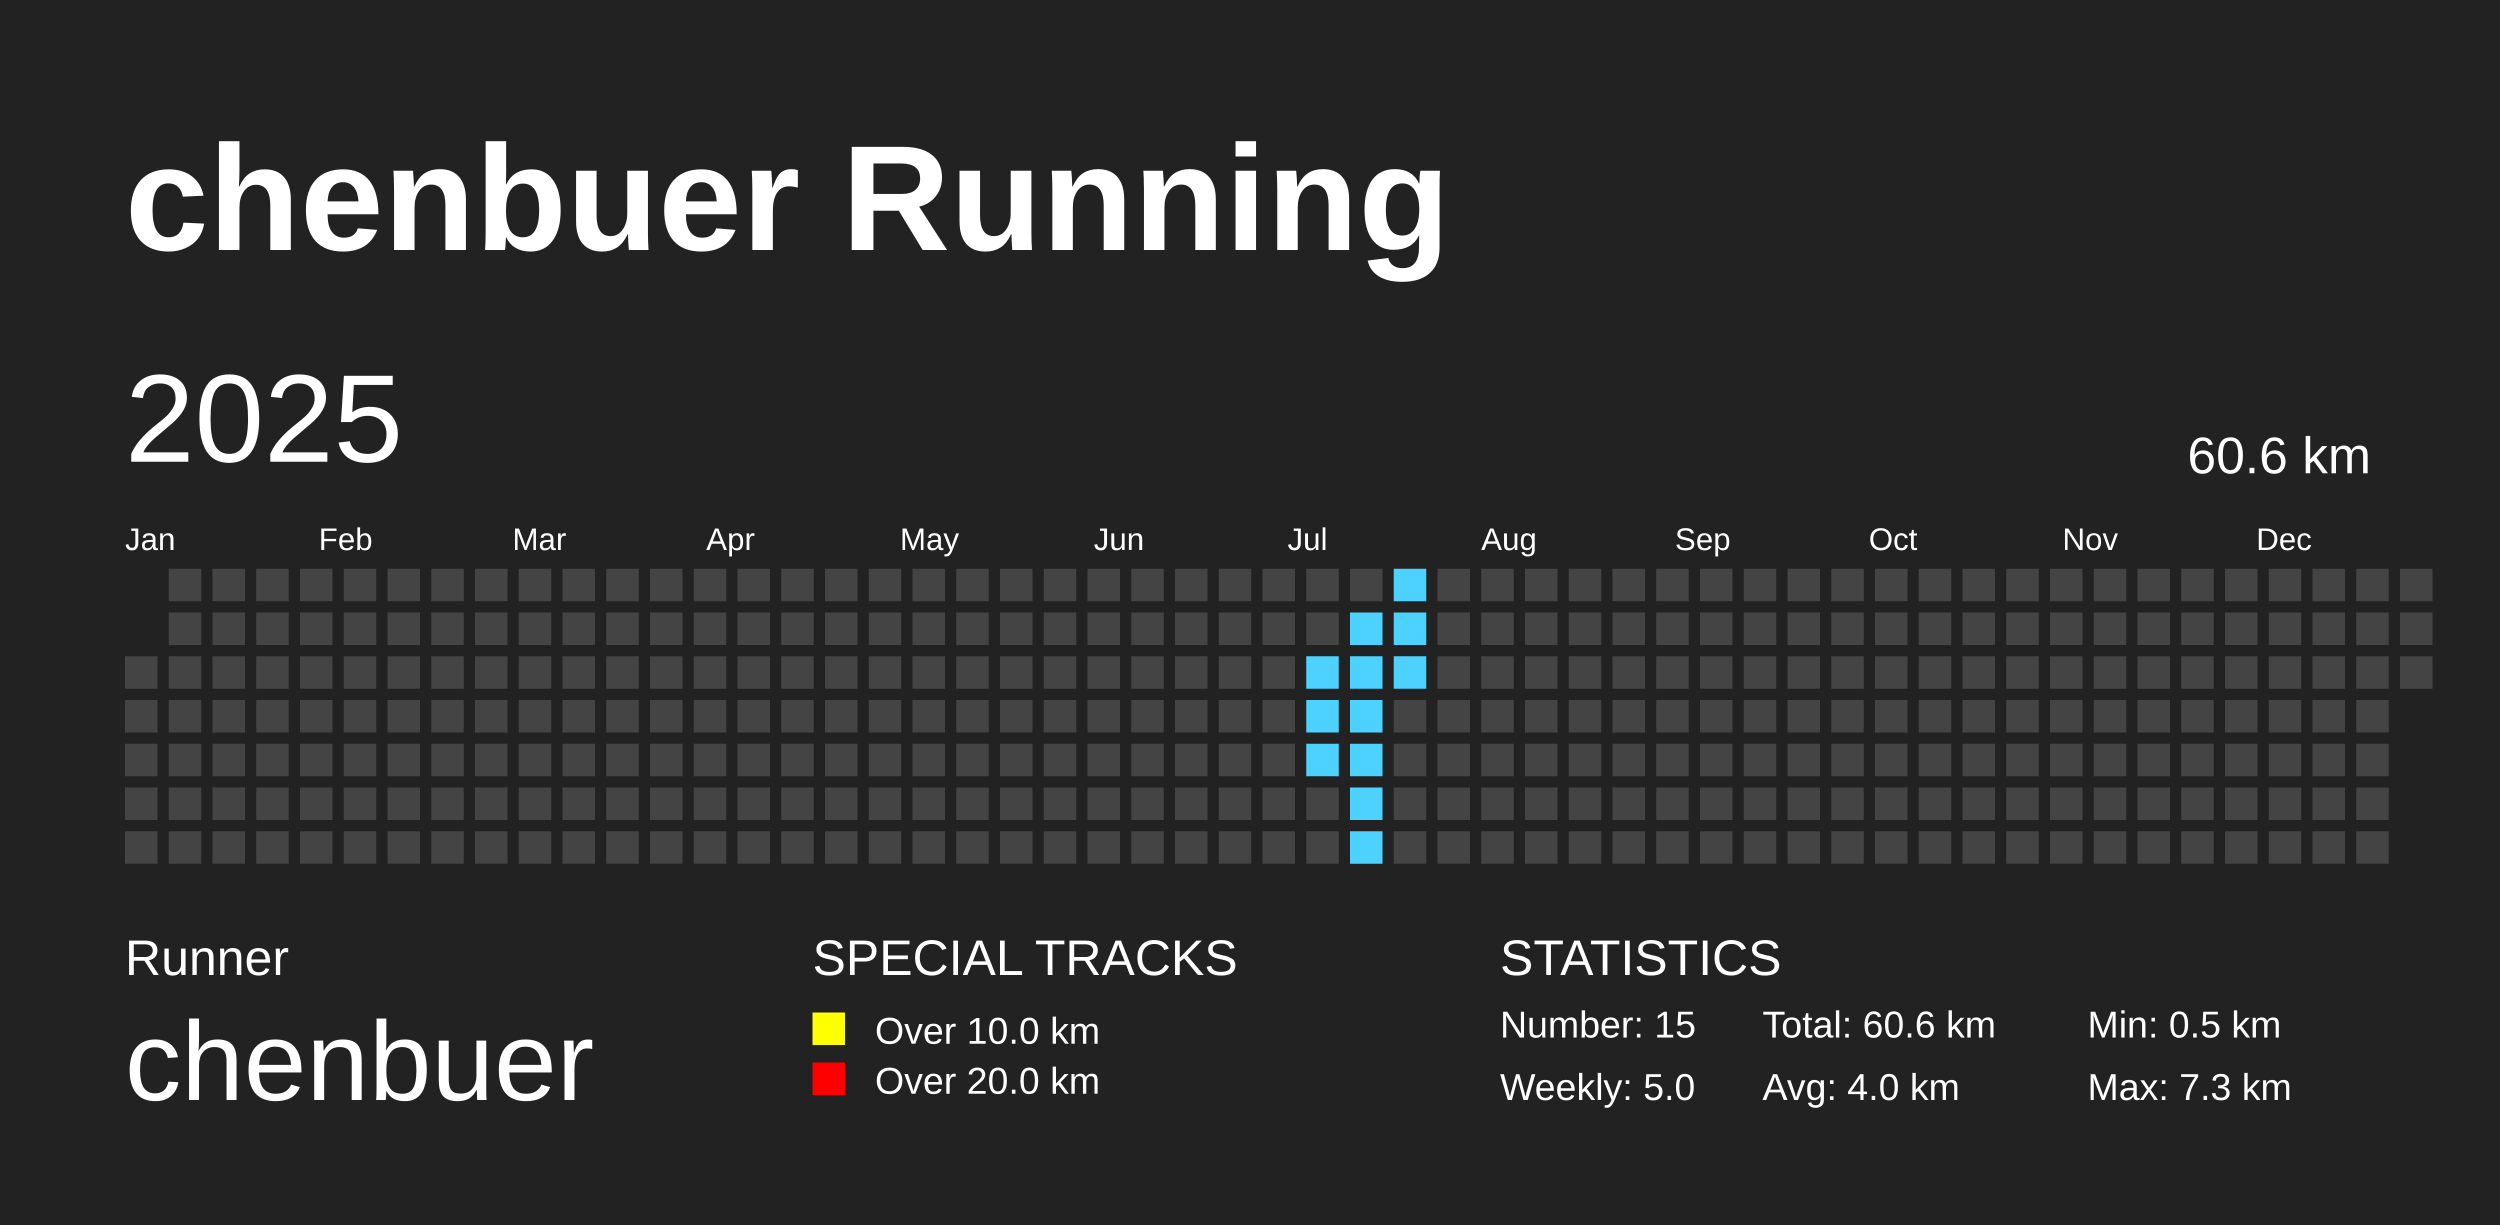
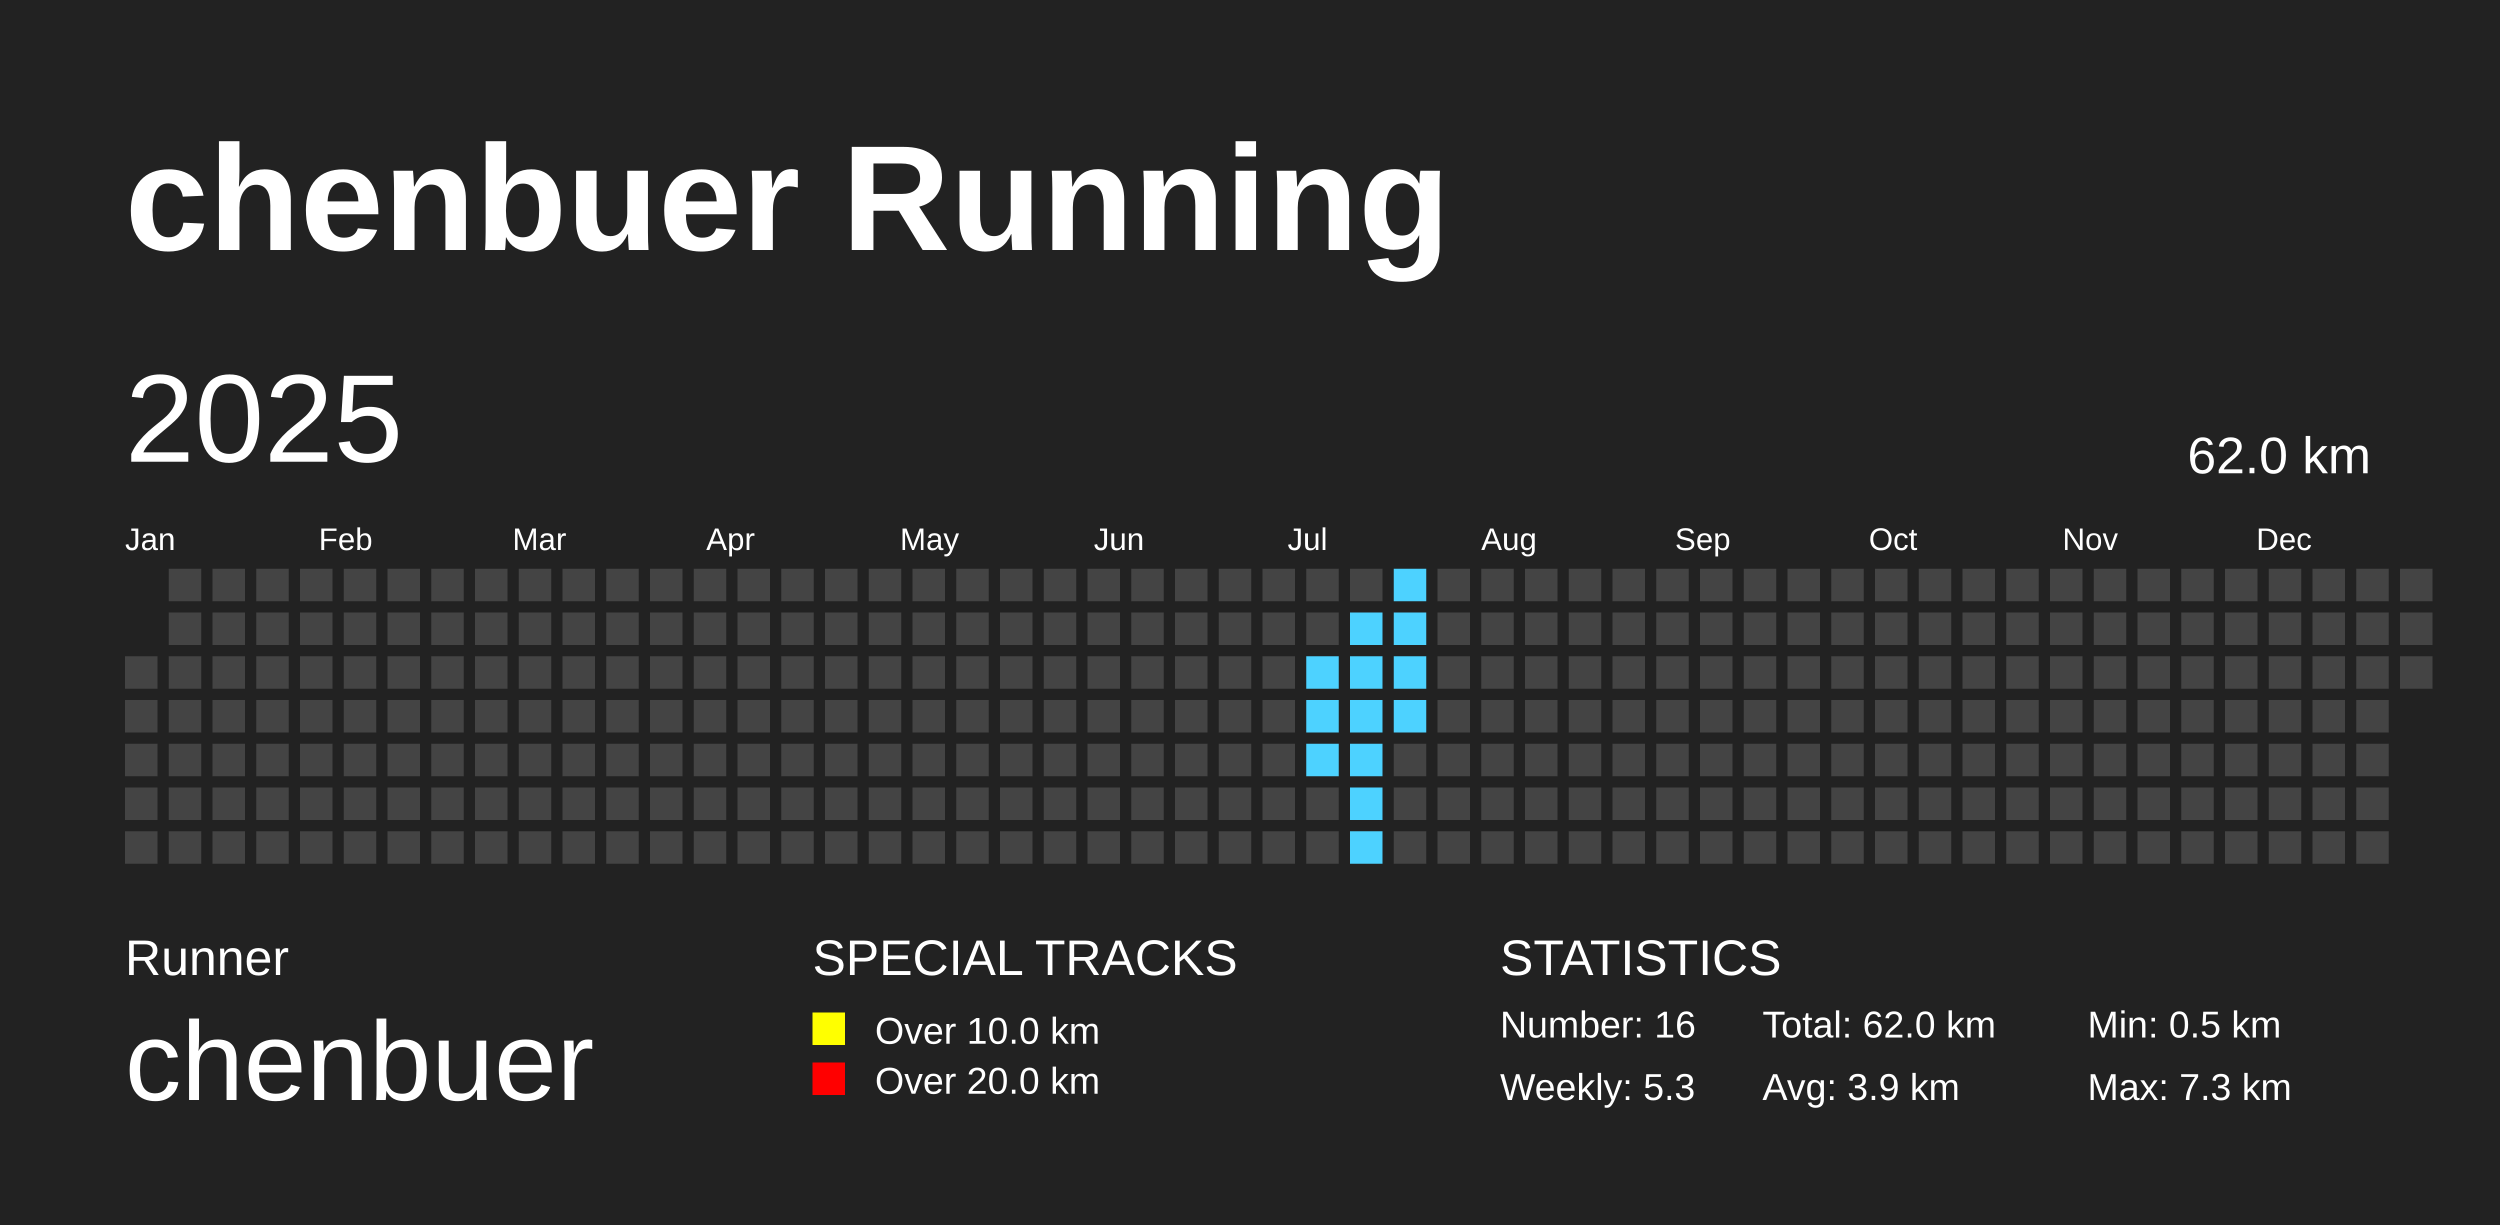
<svg xmlns="http://www.w3.org/2000/svg" baseProfile="full" height="98mm" version="1.1" viewBox="0,0,200,98" width="200mm">
  <defs />
  <rect fill="#222222" height="98" width="200" x="0" y="0" />
  <text fill="#FFFFFF" style="font-size:12px; font-family:Arial; font-weight:bold;" x="10" y="20">chenbuer Running</text>
  <text fill="#FFFFFF" style="font-size:4px; font-family:Arial" x="10" y="78">Runner</text>
  <text fill="#FFFFFF" style="font-size:9px; font-family:Arial" x="10" y="88">chenbuer</text>
  <text fill="#FFFFFF" style="font-size:4px; font-family:Arial" x="65" y="78">SPECIAL TRACKS</text>
  <rect fill="yellow" height="2.6" width="2.6" x="65" y="81" />
  <text fill="#FFFFFF" style="font-size:3px; font-family:Arial" x="70" y="83.5">Over 10.0 km</text>
  <rect fill="red" height="2.6" width="2.6" x="65" y="85" />
  <text fill="#FFFFFF" style="font-size:3px; font-family:Arial" x="70" y="87.5">Over 20.0 km</text>
  <text fill="#FFFFFF" style="font-size:4px; font-family:Arial" x="120" y="78">STATISTICS</text>
-   <text fill="#FFFFFF" style="font-size:3px; font-family:Arial" x="120" y="83">Number: 15</text>
-   <text fill="#FFFFFF" style="font-size:3px; font-family:Arial" x="120" y="88">Weekly: 5.0</text>
-   <text fill="#FFFFFF" style="font-size:3px; font-family:Arial" x="141" y="83">Total: 60.6 km</text>
-   <text fill="#FFFFFF" style="font-size:3px; font-family:Arial" x="141" y="88">Avg: 4.0 km</text>
+   <text fill="#FFFFFF" style="font-size:3px; font-family:Arial" x="120" y="83">Number: 16</text>
+   <text fill="#FFFFFF" style="font-size:3px; font-family:Arial" x="120" y="88">Weekly: 5.3</text>
+   <text fill="#FFFFFF" style="font-size:3px; font-family:Arial" x="141" y="83">Total: 62.0 km</text>
+   <text fill="#FFFFFF" style="font-size:3px; font-family:Arial" x="141" y="88">Avg: 3.9 km</text>
  <text fill="#FFFFFF" style="font-size:3px; font-family:Arial" x="167" y="83">Min: 0.5 km</text>
  <text fill="#FFFFFF" style="font-size:3px; font-family:Arial" x="167" y="88">Max: 7.3 km</text>
  <text dominant-baseline="hanging" fill="#FFFFFF" style="font-size:10.0px; font-family:Arial;" x="10" y="30">2025</text>
-   <text dominant-baseline="hanging" fill="#FFFFFF" style="font-size:4.125px; font-family:Arial;" x="175" y="35">60.6 km</text>
+   <text dominant-baseline="hanging" fill="#FFFFFF" style="font-size:4.125px; font-family:Arial;" x="175" y="35">62.0 km</text>
  <text fill="#FFFFFF" style="font-size:2.5px; font-family:Arial" x="10.0" y="44">Jan</text>
  <text fill="#FFFFFF" style="font-size:2.5px; font-family:Arial" x="25.5" y="44">Feb</text>
  <text fill="#FFFFFF" style="font-size:2.5px; font-family:Arial" x="41.0" y="44">Mar</text>
  <text fill="#FFFFFF" style="font-size:2.5px; font-family:Arial" x="56.5" y="44">Apr</text>
  <text fill="#FFFFFF" style="font-size:2.5px; font-family:Arial" x="72.0" y="44">May</text>
  <text fill="#FFFFFF" style="font-size:2.5px; font-family:Arial" x="87.5" y="44">Jun</text>
  <text fill="#FFFFFF" style="font-size:2.5px; font-family:Arial" x="103.0" y="44">Jul</text>
  <text fill="#FFFFFF" style="font-size:2.5px; font-family:Arial" x="118.5" y="44">Aug</text>
  <text fill="#FFFFFF" style="font-size:2.5px; font-family:Arial" x="134.0" y="44">Sep</text>
  <text fill="#FFFFFF" style="font-size:2.5px; font-family:Arial" x="149.5" y="44">Oct</text>
  <text fill="#FFFFFF" style="font-size:2.5px; font-family:Arial" x="165.0" y="44">Nov</text>
  <text fill="#FFFFFF" style="font-size:2.5px; font-family:Arial" x="180.5" y="44">Dec</text>
  <rect fill="#444444" height="2.6" width="2.6" x="10.0" y="52.5" />
  <rect fill="#444444" height="2.6" width="2.6" x="10.0" y="56.0" />
  <rect fill="#444444" height="2.6" width="2.6" x="10.0" y="59.5" />
  <rect fill="#444444" height="2.6" width="2.6" x="10.0" y="63.0" />
  <rect fill="#444444" height="2.6" width="2.6" x="10.0" y="66.5" />
  <rect fill="#444444" height="2.6" width="2.6" x="13.5" y="45.5" />
  <rect fill="#444444" height="2.6" width="2.6" x="13.5" y="49.0" />
  <rect fill="#444444" height="2.6" width="2.6" x="13.5" y="52.5" />
  <rect fill="#444444" height="2.6" width="2.6" x="13.5" y="56.0" />
  <rect fill="#444444" height="2.6" width="2.6" x="13.5" y="59.5" />
  <rect fill="#444444" height="2.6" width="2.6" x="13.5" y="63.0" />
  <rect fill="#444444" height="2.6" width="2.6" x="13.5" y="66.5" />
  <rect fill="#444444" height="2.6" width="2.6" x="17.0" y="45.5" />
  <rect fill="#444444" height="2.6" width="2.6" x="17.0" y="49.0" />
  <rect fill="#444444" height="2.6" width="2.6" x="17.0" y="52.5" />
  <rect fill="#444444" height="2.6" width="2.6" x="17.0" y="56.0" />
  <rect fill="#444444" height="2.6" width="2.6" x="17.0" y="59.5" />
  <rect fill="#444444" height="2.6" width="2.6" x="17.0" y="63.0" />
  <rect fill="#444444" height="2.6" width="2.6" x="17.0" y="66.5" />
  <rect fill="#444444" height="2.6" width="2.6" x="20.5" y="45.5" />
  <rect fill="#444444" height="2.6" width="2.6" x="20.5" y="49.0" />
  <rect fill="#444444" height="2.6" width="2.6" x="20.5" y="52.5" />
  <rect fill="#444444" height="2.6" width="2.6" x="20.5" y="56.0" />
  <rect fill="#444444" height="2.6" width="2.6" x="20.5" y="59.5" />
  <rect fill="#444444" height="2.6" width="2.6" x="20.5" y="63.0" />
  <rect fill="#444444" height="2.6" width="2.6" x="20.5" y="66.5" />
  <rect fill="#444444" height="2.6" width="2.6" x="24.0" y="45.5" />
  <rect fill="#444444" height="2.6" width="2.6" x="24.0" y="49.0" />
  <rect fill="#444444" height="2.6" width="2.6" x="24.0" y="52.5" />
  <rect fill="#444444" height="2.6" width="2.6" x="24.0" y="56.0" />
  <rect fill="#444444" height="2.6" width="2.6" x="24.0" y="59.5" />
  <rect fill="#444444" height="2.6" width="2.6" x="24.0" y="63.0" />
  <rect fill="#444444" height="2.6" width="2.6" x="24.0" y="66.5" />
  <rect fill="#444444" height="2.6" width="2.6" x="27.5" y="45.5" />
  <rect fill="#444444" height="2.6" width="2.6" x="27.5" y="49.0" />
  <rect fill="#444444" height="2.6" width="2.6" x="27.5" y="52.5" />
  <rect fill="#444444" height="2.6" width="2.6" x="27.5" y="56.0" />
  <rect fill="#444444" height="2.6" width="2.6" x="27.5" y="59.5" />
  <rect fill="#444444" height="2.6" width="2.6" x="27.5" y="63.0" />
  <rect fill="#444444" height="2.6" width="2.6" x="27.5" y="66.5" />
  <rect fill="#444444" height="2.6" width="2.6" x="31.0" y="45.5" />
  <rect fill="#444444" height="2.6" width="2.6" x="31.0" y="49.0" />
  <rect fill="#444444" height="2.6" width="2.6" x="31.0" y="52.5" />
  <rect fill="#444444" height="2.6" width="2.6" x="31.0" y="56.0" />
  <rect fill="#444444" height="2.6" width="2.6" x="31.0" y="59.5" />
  <rect fill="#444444" height="2.6" width="2.6" x="31.0" y="63.0" />
  <rect fill="#444444" height="2.6" width="2.6" x="31.0" y="66.5" />
  <rect fill="#444444" height="2.6" width="2.6" x="34.5" y="45.5" />
  <rect fill="#444444" height="2.6" width="2.6" x="34.5" y="49.0" />
  <rect fill="#444444" height="2.6" width="2.6" x="34.5" y="52.5" />
  <rect fill="#444444" height="2.6" width="2.6" x="34.5" y="56.0" />
  <rect fill="#444444" height="2.6" width="2.6" x="34.5" y="59.5" />
  <rect fill="#444444" height="2.6" width="2.6" x="34.5" y="63.0" />
  <rect fill="#444444" height="2.6" width="2.6" x="34.5" y="66.5" />
  <rect fill="#444444" height="2.6" width="2.6" x="38.0" y="45.5" />
  <rect fill="#444444" height="2.6" width="2.6" x="38.0" y="49.0" />
  <rect fill="#444444" height="2.6" width="2.6" x="38.0" y="52.5" />
  <rect fill="#444444" height="2.6" width="2.6" x="38.0" y="56.0" />
  <rect fill="#444444" height="2.6" width="2.6" x="38.0" y="59.5" />
  <rect fill="#444444" height="2.6" width="2.6" x="38.0" y="63.0" />
  <rect fill="#444444" height="2.6" width="2.6" x="38.0" y="66.5" />
  <rect fill="#444444" height="2.6" width="2.6" x="41.5" y="45.5" />
  <rect fill="#444444" height="2.6" width="2.6" x="41.5" y="49.0" />
  <rect fill="#444444" height="2.6" width="2.6" x="41.5" y="52.5" />
  <rect fill="#444444" height="2.6" width="2.6" x="41.5" y="56.0" />
  <rect fill="#444444" height="2.6" width="2.6" x="41.5" y="59.5" />
  <rect fill="#444444" height="2.6" width="2.6" x="41.5" y="63.0" />
  <rect fill="#444444" height="2.6" width="2.6" x="41.5" y="66.5" />
  <rect fill="#444444" height="2.6" width="2.6" x="45.0" y="45.5" />
  <rect fill="#444444" height="2.6" width="2.6" x="45.0" y="49.0" />
  <rect fill="#444444" height="2.6" width="2.6" x="45.0" y="52.5" />
  <rect fill="#444444" height="2.6" width="2.6" x="45.0" y="56.0" />
  <rect fill="#444444" height="2.6" width="2.6" x="45.0" y="59.5" />
  <rect fill="#444444" height="2.6" width="2.6" x="45.0" y="63.0" />
  <rect fill="#444444" height="2.6" width="2.6" x="45.0" y="66.5" />
  <rect fill="#444444" height="2.6" width="2.6" x="48.5" y="45.5" />
  <rect fill="#444444" height="2.6" width="2.6" x="48.5" y="49.0" />
  <rect fill="#444444" height="2.6" width="2.6" x="48.5" y="52.5" />
  <rect fill="#444444" height="2.6" width="2.6" x="48.5" y="56.0" />
  <rect fill="#444444" height="2.6" width="2.6" x="48.5" y="59.5" />
  <rect fill="#444444" height="2.6" width="2.6" x="48.5" y="63.0" />
  <rect fill="#444444" height="2.6" width="2.6" x="48.5" y="66.5" />
  <rect fill="#444444" height="2.6" width="2.6" x="52.0" y="45.5" />
  <rect fill="#444444" height="2.6" width="2.6" x="52.0" y="49.0" />
  <rect fill="#444444" height="2.6" width="2.6" x="52.0" y="52.5" />
  <rect fill="#444444" height="2.6" width="2.6" x="52.0" y="56.0" />
  <rect fill="#444444" height="2.6" width="2.6" x="52.0" y="59.5" />
  <rect fill="#444444" height="2.6" width="2.6" x="52.0" y="63.0" />
  <rect fill="#444444" height="2.6" width="2.6" x="52.0" y="66.5" />
  <rect fill="#444444" height="2.6" width="2.6" x="55.5" y="45.5" />
  <rect fill="#444444" height="2.6" width="2.6" x="55.5" y="49.0" />
  <rect fill="#444444" height="2.6" width="2.6" x="55.5" y="52.5" />
  <rect fill="#444444" height="2.6" width="2.6" x="55.5" y="56.0" />
  <rect fill="#444444" height="2.6" width="2.6" x="55.5" y="59.5" />
  <rect fill="#444444" height="2.6" width="2.6" x="55.5" y="63.0" />
  <rect fill="#444444" height="2.6" width="2.6" x="55.5" y="66.5" />
  <rect fill="#444444" height="2.6" width="2.6" x="59.0" y="45.5" />
  <rect fill="#444444" height="2.6" width="2.6" x="59.0" y="49.0" />
  <rect fill="#444444" height="2.6" width="2.6" x="59.0" y="52.5" />
  <rect fill="#444444" height="2.6" width="2.6" x="59.0" y="56.0" />
  <rect fill="#444444" height="2.6" width="2.6" x="59.0" y="59.5" />
  <rect fill="#444444" height="2.6" width="2.6" x="59.0" y="63.0" />
  <rect fill="#444444" height="2.6" width="2.6" x="59.0" y="66.5" />
  <rect fill="#444444" height="2.6" width="2.6" x="62.5" y="45.5" />
  <rect fill="#444444" height="2.6" width="2.6" x="62.5" y="49.0" />
  <rect fill="#444444" height="2.6" width="2.6" x="62.5" y="52.5" />
  <rect fill="#444444" height="2.6" width="2.6" x="62.5" y="56.0" />
  <rect fill="#444444" height="2.6" width="2.6" x="62.5" y="59.5" />
  <rect fill="#444444" height="2.6" width="2.6" x="62.5" y="63.0" />
  <rect fill="#444444" height="2.6" width="2.6" x="62.5" y="66.5" />
  <rect fill="#444444" height="2.6" width="2.6" x="66.0" y="45.5" />
  <rect fill="#444444" height="2.6" width="2.6" x="66.0" y="49.0" />
  <rect fill="#444444" height="2.6" width="2.6" x="66.0" y="52.5" />
  <rect fill="#444444" height="2.6" width="2.6" x="66.0" y="56.0" />
  <rect fill="#444444" height="2.6" width="2.6" x="66.0" y="59.5" />
  <rect fill="#444444" height="2.6" width="2.6" x="66.0" y="63.0" />
  <rect fill="#444444" height="2.6" width="2.6" x="66.0" y="66.5" />
  <rect fill="#444444" height="2.6" width="2.6" x="69.5" y="45.5" />
  <rect fill="#444444" height="2.6" width="2.6" x="69.5" y="49.0" />
  <rect fill="#444444" height="2.6" width="2.6" x="69.5" y="52.5" />
  <rect fill="#444444" height="2.6" width="2.6" x="69.5" y="56.0" />
  <rect fill="#444444" height="2.6" width="2.6" x="69.5" y="59.5" />
  <rect fill="#444444" height="2.6" width="2.6" x="69.5" y="63.0" />
  <rect fill="#444444" height="2.6" width="2.6" x="69.5" y="66.5" />
  <rect fill="#444444" height="2.6" width="2.6" x="73.0" y="45.5" />
  <rect fill="#444444" height="2.6" width="2.6" x="73.0" y="49.0" />
  <rect fill="#444444" height="2.6" width="2.6" x="73.0" y="52.5" />
  <rect fill="#444444" height="2.6" width="2.6" x="73.0" y="56.0" />
  <rect fill="#444444" height="2.6" width="2.6" x="73.0" y="59.5" />
  <rect fill="#444444" height="2.6" width="2.6" x="73.0" y="63.0" />
  <rect fill="#444444" height="2.6" width="2.6" x="73.0" y="66.5" />
  <rect fill="#444444" height="2.6" width="2.6" x="76.5" y="45.5" />
  <rect fill="#444444" height="2.6" width="2.6" x="76.5" y="49.0" />
  <rect fill="#444444" height="2.6" width="2.6" x="76.5" y="52.5" />
  <rect fill="#444444" height="2.6" width="2.6" x="76.5" y="56.0" />
  <rect fill="#444444" height="2.6" width="2.6" x="76.5" y="59.5" />
  <rect fill="#444444" height="2.6" width="2.6" x="76.5" y="63.0" />
  <rect fill="#444444" height="2.6" width="2.6" x="76.5" y="66.5" />
  <rect fill="#444444" height="2.6" width="2.6" x="80.0" y="45.5" />
  <rect fill="#444444" height="2.6" width="2.6" x="80.0" y="49.0" />
  <rect fill="#444444" height="2.6" width="2.6" x="80.0" y="52.5" />
  <rect fill="#444444" height="2.6" width="2.6" x="80.0" y="56.0" />
  <rect fill="#444444" height="2.6" width="2.6" x="80.0" y="59.5" />
  <rect fill="#444444" height="2.6" width="2.6" x="80.0" y="63.0" />
  <rect fill="#444444" height="2.6" width="2.6" x="80.0" y="66.5" />
  <rect fill="#444444" height="2.6" width="2.6" x="83.5" y="45.5" />
  <rect fill="#444444" height="2.6" width="2.6" x="83.5" y="49.0" />
  <rect fill="#444444" height="2.6" width="2.6" x="83.5" y="52.5" />
  <rect fill="#444444" height="2.6" width="2.6" x="83.5" y="56.0" />
  <rect fill="#444444" height="2.6" width="2.6" x="83.5" y="59.5" />
  <rect fill="#444444" height="2.6" width="2.6" x="83.5" y="63.0" />
  <rect fill="#444444" height="2.6" width="2.6" x="83.5" y="66.5" />
  <rect fill="#444444" height="2.6" width="2.6" x="87.0" y="45.5" />
  <rect fill="#444444" height="2.6" width="2.6" x="87.0" y="49.0" />
  <rect fill="#444444" height="2.6" width="2.6" x="87.0" y="52.5" />
  <rect fill="#444444" height="2.6" width="2.6" x="87.0" y="56.0" />
  <rect fill="#444444" height="2.6" width="2.6" x="87.0" y="59.5" />
  <rect fill="#444444" height="2.6" width="2.6" x="87.0" y="63.0" />
  <rect fill="#444444" height="2.6" width="2.6" x="87.0" y="66.5" />
  <rect fill="#444444" height="2.6" width="2.6" x="90.5" y="45.5" />
  <rect fill="#444444" height="2.6" width="2.6" x="90.5" y="49.0" />
  <rect fill="#444444" height="2.6" width="2.6" x="90.5" y="52.5" />
  <rect fill="#444444" height="2.6" width="2.6" x="90.5" y="56.0" />
  <rect fill="#444444" height="2.6" width="2.6" x="90.5" y="59.5" />
  <rect fill="#444444" height="2.6" width="2.6" x="90.5" y="63.0" />
  <rect fill="#444444" height="2.6" width="2.6" x="90.5" y="66.5" />
  <rect fill="#444444" height="2.6" width="2.6" x="94.0" y="45.5" />
  <rect fill="#444444" height="2.6" width="2.6" x="94.0" y="49.0" />
  <rect fill="#444444" height="2.6" width="2.6" x="94.0" y="52.5" />
  <rect fill="#444444" height="2.6" width="2.6" x="94.0" y="56.0" />
  <rect fill="#444444" height="2.6" width="2.6" x="94.0" y="59.5" />
  <rect fill="#444444" height="2.6" width="2.6" x="94.0" y="63.0" />
  <rect fill="#444444" height="2.6" width="2.6" x="94.0" y="66.5" />
  <rect fill="#444444" height="2.6" width="2.6" x="97.5" y="45.5" />
  <rect fill="#444444" height="2.6" width="2.6" x="97.5" y="49.0" />
  <rect fill="#444444" height="2.6" width="2.6" x="97.5" y="52.5" />
  <rect fill="#444444" height="2.6" width="2.6" x="97.5" y="56.0" />
  <rect fill="#444444" height="2.6" width="2.6" x="97.5" y="59.5" />
  <rect fill="#444444" height="2.6" width="2.6" x="97.5" y="63.0" />
  <rect fill="#444444" height="2.6" width="2.6" x="97.5" y="66.5" />
  <rect fill="#444444" height="2.6" width="2.6" x="101.0" y="45.5" />
  <rect fill="#444444" height="2.6" width="2.6" x="101.0" y="49.0" />
  <rect fill="#444444" height="2.6" width="2.6" x="101.0" y="52.5" />
  <rect fill="#444444" height="2.6" width="2.6" x="101.0" y="56.0" />
  <rect fill="#444444" height="2.6" width="2.6" x="101.0" y="59.5" />
  <rect fill="#444444" height="2.6" width="2.6" x="101.0" y="63.0" />
  <rect fill="#444444" height="2.6" width="2.6" x="101.0" y="66.5" />
  <rect fill="#444444" height="2.6" width="2.6" x="104.5" y="45.5" />
  <rect fill="#444444" height="2.6" width="2.6" x="104.5" y="49.0" />
  <rect fill="#4DD2FF" height="2.6" width="2.6" x="104.5" y="52.5" />
  <rect fill="#4DD2FF" height="2.6" width="2.6" x="104.5" y="56.0" />
  <rect fill="#4DD2FF" height="2.6" width="2.6" x="104.5" y="59.5" />
  <rect fill="#444444" height="2.6" width="2.6" x="104.5" y="63.0" />
  <rect fill="#444444" height="2.6" width="2.6" x="104.5" y="66.5" />
  <rect fill="#444444" height="2.6" width="2.6" x="108.0" y="45.5" />
  <rect fill="#4DD2FF" height="2.6" width="2.6" x="108.0" y="49.0" />
  <rect fill="#4DD2FF" height="2.6" width="2.6" x="108.0" y="52.5" />
  <rect fill="#4DD2FF" height="2.6" width="2.6" x="108.0" y="56.0" />
  <rect fill="#4DD2FF" height="2.6" width="2.6" x="108.0" y="59.5" />
  <rect fill="#4DD2FF" height="2.6" width="2.6" x="108.0" y="63.0" />
  <rect fill="#4DD2FF" height="2.6" width="2.6" x="108.0" y="66.5" />
  <rect fill="#4DD2FF" height="2.6" width="2.6" x="111.5" y="45.5" />
  <rect fill="#4DD2FF" height="2.6" width="2.6" x="111.5" y="49.0" />
  <rect fill="#4DD2FF" height="2.6" width="2.6" x="111.5" y="52.5" />
-   <rect fill="#444444" height="2.6" width="2.6" x="111.5" y="56.0" />
+   <rect fill="#4DD2FF" height="2.6" width="2.6" x="111.5" y="56.0" />
  <rect fill="#444444" height="2.6" width="2.6" x="111.5" y="59.5" />
  <rect fill="#444444" height="2.6" width="2.6" x="111.5" y="63.0" />
  <rect fill="#444444" height="2.6" width="2.6" x="111.5" y="66.5" />
  <rect fill="#444444" height="2.6" width="2.6" x="115.0" y="45.5" />
  <rect fill="#444444" height="2.6" width="2.6" x="115.0" y="49.0" />
  <rect fill="#444444" height="2.6" width="2.6" x="115.0" y="52.5" />
  <rect fill="#444444" height="2.6" width="2.6" x="115.0" y="56.0" />
  <rect fill="#444444" height="2.6" width="2.6" x="115.0" y="59.5" />
  <rect fill="#444444" height="2.6" width="2.6" x="115.0" y="63.0" />
  <rect fill="#444444" height="2.6" width="2.6" x="115.0" y="66.5" />
  <rect fill="#444444" height="2.6" width="2.6" x="118.5" y="45.5" />
  <rect fill="#444444" height="2.6" width="2.6" x="118.5" y="49.0" />
  <rect fill="#444444" height="2.6" width="2.6" x="118.5" y="52.5" />
  <rect fill="#444444" height="2.6" width="2.6" x="118.5" y="56.0" />
  <rect fill="#444444" height="2.6" width="2.6" x="118.5" y="59.5" />
  <rect fill="#444444" height="2.6" width="2.6" x="118.5" y="63.0" />
  <rect fill="#444444" height="2.6" width="2.6" x="118.5" y="66.5" />
  <rect fill="#444444" height="2.6" width="2.6" x="122.0" y="45.5" />
  <rect fill="#444444" height="2.6" width="2.6" x="122.0" y="49.0" />
  <rect fill="#444444" height="2.6" width="2.6" x="122.0" y="52.5" />
  <rect fill="#444444" height="2.6" width="2.6" x="122.0" y="56.0" />
  <rect fill="#444444" height="2.6" width="2.6" x="122.0" y="59.5" />
  <rect fill="#444444" height="2.6" width="2.6" x="122.0" y="63.0" />
  <rect fill="#444444" height="2.6" width="2.6" x="122.0" y="66.5" />
  <rect fill="#444444" height="2.6" width="2.6" x="125.5" y="45.5" />
  <rect fill="#444444" height="2.6" width="2.6" x="125.5" y="49.0" />
  <rect fill="#444444" height="2.6" width="2.6" x="125.5" y="52.5" />
  <rect fill="#444444" height="2.6" width="2.6" x="125.5" y="56.0" />
  <rect fill="#444444" height="2.6" width="2.6" x="125.5" y="59.5" />
  <rect fill="#444444" height="2.6" width="2.6" x="125.5" y="63.0" />
  <rect fill="#444444" height="2.6" width="2.6" x="125.5" y="66.5" />
  <rect fill="#444444" height="2.6" width="2.6" x="129.0" y="45.5" />
  <rect fill="#444444" height="2.6" width="2.6" x="129.0" y="49.0" />
  <rect fill="#444444" height="2.6" width="2.6" x="129.0" y="52.5" />
  <rect fill="#444444" height="2.6" width="2.6" x="129.0" y="56.0" />
  <rect fill="#444444" height="2.6" width="2.6" x="129.0" y="59.5" />
  <rect fill="#444444" height="2.6" width="2.6" x="129.0" y="63.0" />
  <rect fill="#444444" height="2.6" width="2.6" x="129.0" y="66.5" />
  <rect fill="#444444" height="2.6" width="2.6" x="132.5" y="45.5" />
  <rect fill="#444444" height="2.6" width="2.6" x="132.5" y="49.0" />
  <rect fill="#444444" height="2.6" width="2.6" x="132.5" y="52.5" />
  <rect fill="#444444" height="2.6" width="2.6" x="132.5" y="56.0" />
  <rect fill="#444444" height="2.6" width="2.6" x="132.5" y="59.5" />
  <rect fill="#444444" height="2.6" width="2.6" x="132.5" y="63.0" />
  <rect fill="#444444" height="2.6" width="2.6" x="132.5" y="66.5" />
  <rect fill="#444444" height="2.6" width="2.6" x="136.0" y="45.5" />
  <rect fill="#444444" height="2.6" width="2.6" x="136.0" y="49.0" />
  <rect fill="#444444" height="2.6" width="2.6" x="136.0" y="52.5" />
  <rect fill="#444444" height="2.6" width="2.6" x="136.0" y="56.0" />
  <rect fill="#444444" height="2.6" width="2.6" x="136.0" y="59.5" />
  <rect fill="#444444" height="2.6" width="2.6" x="136.0" y="63.0" />
  <rect fill="#444444" height="2.6" width="2.6" x="136.0" y="66.5" />
  <rect fill="#444444" height="2.6" width="2.6" x="139.5" y="45.5" />
  <rect fill="#444444" height="2.6" width="2.6" x="139.5" y="49.0" />
  <rect fill="#444444" height="2.6" width="2.6" x="139.5" y="52.5" />
  <rect fill="#444444" height="2.6" width="2.6" x="139.5" y="56.0" />
  <rect fill="#444444" height="2.6" width="2.6" x="139.5" y="59.5" />
  <rect fill="#444444" height="2.6" width="2.6" x="139.5" y="63.0" />
  <rect fill="#444444" height="2.6" width="2.6" x="139.5" y="66.5" />
  <rect fill="#444444" height="2.6" width="2.6" x="143.0" y="45.5" />
  <rect fill="#444444" height="2.6" width="2.6" x="143.0" y="49.0" />
  <rect fill="#444444" height="2.6" width="2.6" x="143.0" y="52.5" />
  <rect fill="#444444" height="2.6" width="2.6" x="143.0" y="56.0" />
  <rect fill="#444444" height="2.6" width="2.6" x="143.0" y="59.5" />
  <rect fill="#444444" height="2.6" width="2.6" x="143.0" y="63.0" />
  <rect fill="#444444" height="2.6" width="2.6" x="143.0" y="66.5" />
  <rect fill="#444444" height="2.6" width="2.6" x="146.5" y="45.5" />
  <rect fill="#444444" height="2.6" width="2.6" x="146.5" y="49.0" />
  <rect fill="#444444" height="2.6" width="2.6" x="146.5" y="52.5" />
  <rect fill="#444444" height="2.6" width="2.6" x="146.5" y="56.0" />
  <rect fill="#444444" height="2.6" width="2.6" x="146.5" y="59.5" />
  <rect fill="#444444" height="2.6" width="2.6" x="146.5" y="63.0" />
  <rect fill="#444444" height="2.6" width="2.6" x="146.5" y="66.5" />
  <rect fill="#444444" height="2.6" width="2.6" x="150.0" y="45.5" />
  <rect fill="#444444" height="2.6" width="2.6" x="150.0" y="49.0" />
  <rect fill="#444444" height="2.6" width="2.6" x="150.0" y="52.5" />
  <rect fill="#444444" height="2.6" width="2.6" x="150.0" y="56.0" />
  <rect fill="#444444" height="2.6" width="2.6" x="150.0" y="59.5" />
  <rect fill="#444444" height="2.6" width="2.6" x="150.0" y="63.0" />
  <rect fill="#444444" height="2.6" width="2.6" x="150.0" y="66.5" />
  <rect fill="#444444" height="2.6" width="2.6" x="153.5" y="45.5" />
  <rect fill="#444444" height="2.6" width="2.6" x="153.5" y="49.0" />
  <rect fill="#444444" height="2.6" width="2.6" x="153.5" y="52.5" />
  <rect fill="#444444" height="2.6" width="2.6" x="153.5" y="56.0" />
  <rect fill="#444444" height="2.6" width="2.6" x="153.5" y="59.5" />
  <rect fill="#444444" height="2.6" width="2.6" x="153.5" y="63.0" />
  <rect fill="#444444" height="2.6" width="2.6" x="153.5" y="66.5" />
  <rect fill="#444444" height="2.6" width="2.6" x="157.0" y="45.5" />
  <rect fill="#444444" height="2.6" width="2.6" x="157.0" y="49.0" />
  <rect fill="#444444" height="2.6" width="2.6" x="157.0" y="52.5" />
  <rect fill="#444444" height="2.6" width="2.6" x="157.0" y="56.0" />
  <rect fill="#444444" height="2.6" width="2.6" x="157.0" y="59.5" />
  <rect fill="#444444" height="2.6" width="2.6" x="157.0" y="63.0" />
  <rect fill="#444444" height="2.6" width="2.6" x="157.0" y="66.5" />
  <rect fill="#444444" height="2.6" width="2.6" x="160.5" y="45.5" />
  <rect fill="#444444" height="2.6" width="2.6" x="160.5" y="49.0" />
  <rect fill="#444444" height="2.6" width="2.6" x="160.5" y="52.5" />
  <rect fill="#444444" height="2.6" width="2.6" x="160.5" y="56.0" />
  <rect fill="#444444" height="2.6" width="2.6" x="160.5" y="59.5" />
  <rect fill="#444444" height="2.6" width="2.6" x="160.5" y="63.0" />
  <rect fill="#444444" height="2.6" width="2.6" x="160.5" y="66.5" />
  <rect fill="#444444" height="2.6" width="2.6" x="164.0" y="45.5" />
  <rect fill="#444444" height="2.6" width="2.6" x="164.0" y="49.0" />
  <rect fill="#444444" height="2.6" width="2.6" x="164.0" y="52.5" />
  <rect fill="#444444" height="2.6" width="2.6" x="164.0" y="56.0" />
  <rect fill="#444444" height="2.6" width="2.6" x="164.0" y="59.5" />
  <rect fill="#444444" height="2.6" width="2.6" x="164.0" y="63.0" />
  <rect fill="#444444" height="2.6" width="2.6" x="164.0" y="66.5" />
  <rect fill="#444444" height="2.6" width="2.6" x="167.5" y="45.5" />
  <rect fill="#444444" height="2.6" width="2.6" x="167.5" y="49.0" />
  <rect fill="#444444" height="2.6" width="2.6" x="167.5" y="52.5" />
  <rect fill="#444444" height="2.6" width="2.6" x="167.5" y="56.0" />
  <rect fill="#444444" height="2.6" width="2.6" x="167.5" y="59.5" />
  <rect fill="#444444" height="2.6" width="2.6" x="167.5" y="63.0" />
  <rect fill="#444444" height="2.6" width="2.6" x="167.5" y="66.5" />
  <rect fill="#444444" height="2.6" width="2.6" x="171.0" y="45.5" />
  <rect fill="#444444" height="2.6" width="2.6" x="171.0" y="49.0" />
  <rect fill="#444444" height="2.6" width="2.6" x="171.0" y="52.5" />
  <rect fill="#444444" height="2.6" width="2.6" x="171.0" y="56.0" />
  <rect fill="#444444" height="2.6" width="2.6" x="171.0" y="59.5" />
  <rect fill="#444444" height="2.6" width="2.6" x="171.0" y="63.0" />
  <rect fill="#444444" height="2.6" width="2.6" x="171.0" y="66.5" />
  <rect fill="#444444" height="2.6" width="2.6" x="174.5" y="45.5" />
  <rect fill="#444444" height="2.6" width="2.6" x="174.5" y="49.0" />
  <rect fill="#444444" height="2.6" width="2.6" x="174.5" y="52.5" />
  <rect fill="#444444" height="2.6" width="2.6" x="174.5" y="56.0" />
  <rect fill="#444444" height="2.6" width="2.6" x="174.5" y="59.5" />
  <rect fill="#444444" height="2.6" width="2.6" x="174.5" y="63.0" />
  <rect fill="#444444" height="2.6" width="2.6" x="174.5" y="66.5" />
  <rect fill="#444444" height="2.6" width="2.6" x="178.0" y="45.5" />
  <rect fill="#444444" height="2.6" width="2.6" x="178.0" y="49.0" />
  <rect fill="#444444" height="2.6" width="2.6" x="178.0" y="52.5" />
  <rect fill="#444444" height="2.6" width="2.6" x="178.0" y="56.0" />
  <rect fill="#444444" height="2.6" width="2.6" x="178.0" y="59.5" />
  <rect fill="#444444" height="2.6" width="2.6" x="178.0" y="63.0" />
  <rect fill="#444444" height="2.6" width="2.6" x="178.0" y="66.5" />
  <rect fill="#444444" height="2.6" width="2.6" x="181.5" y="45.5" />
  <rect fill="#444444" height="2.6" width="2.6" x="181.5" y="49.0" />
  <rect fill="#444444" height="2.6" width="2.6" x="181.5" y="52.5" />
  <rect fill="#444444" height="2.6" width="2.6" x="181.5" y="56.0" />
  <rect fill="#444444" height="2.6" width="2.6" x="181.5" y="59.5" />
  <rect fill="#444444" height="2.6" width="2.6" x="181.5" y="63.0" />
  <rect fill="#444444" height="2.6" width="2.6" x="181.5" y="66.5" />
  <rect fill="#444444" height="2.6" width="2.6" x="185.0" y="45.5" />
  <rect fill="#444444" height="2.6" width="2.6" x="185.0" y="49.0" />
  <rect fill="#444444" height="2.6" width="2.6" x="185.0" y="52.5" />
  <rect fill="#444444" height="2.6" width="2.6" x="185.0" y="56.0" />
  <rect fill="#444444" height="2.6" width="2.6" x="185.0" y="59.5" />
  <rect fill="#444444" height="2.6" width="2.6" x="185.0" y="63.0" />
  <rect fill="#444444" height="2.6" width="2.6" x="185.0" y="66.5" />
  <rect fill="#444444" height="2.6" width="2.6" x="188.5" y="45.5" />
  <rect fill="#444444" height="2.6" width="2.6" x="188.5" y="49.0" />
  <rect fill="#444444" height="2.6" width="2.6" x="188.5" y="52.5" />
  <rect fill="#444444" height="2.6" width="2.6" x="188.5" y="56.0" />
  <rect fill="#444444" height="2.6" width="2.6" x="188.5" y="59.5" />
  <rect fill="#444444" height="2.6" width="2.6" x="188.5" y="63.0" />
  <rect fill="#444444" height="2.6" width="2.6" x="188.5" y="66.5" />
  <rect fill="#444444" height="2.6" width="2.6" x="192.0" y="45.5" />
  <rect fill="#444444" height="2.6" width="2.6" x="192.0" y="49.0" />
  <rect fill="#444444" height="2.6" width="2.6" x="192.0" y="52.5" />
</svg>
